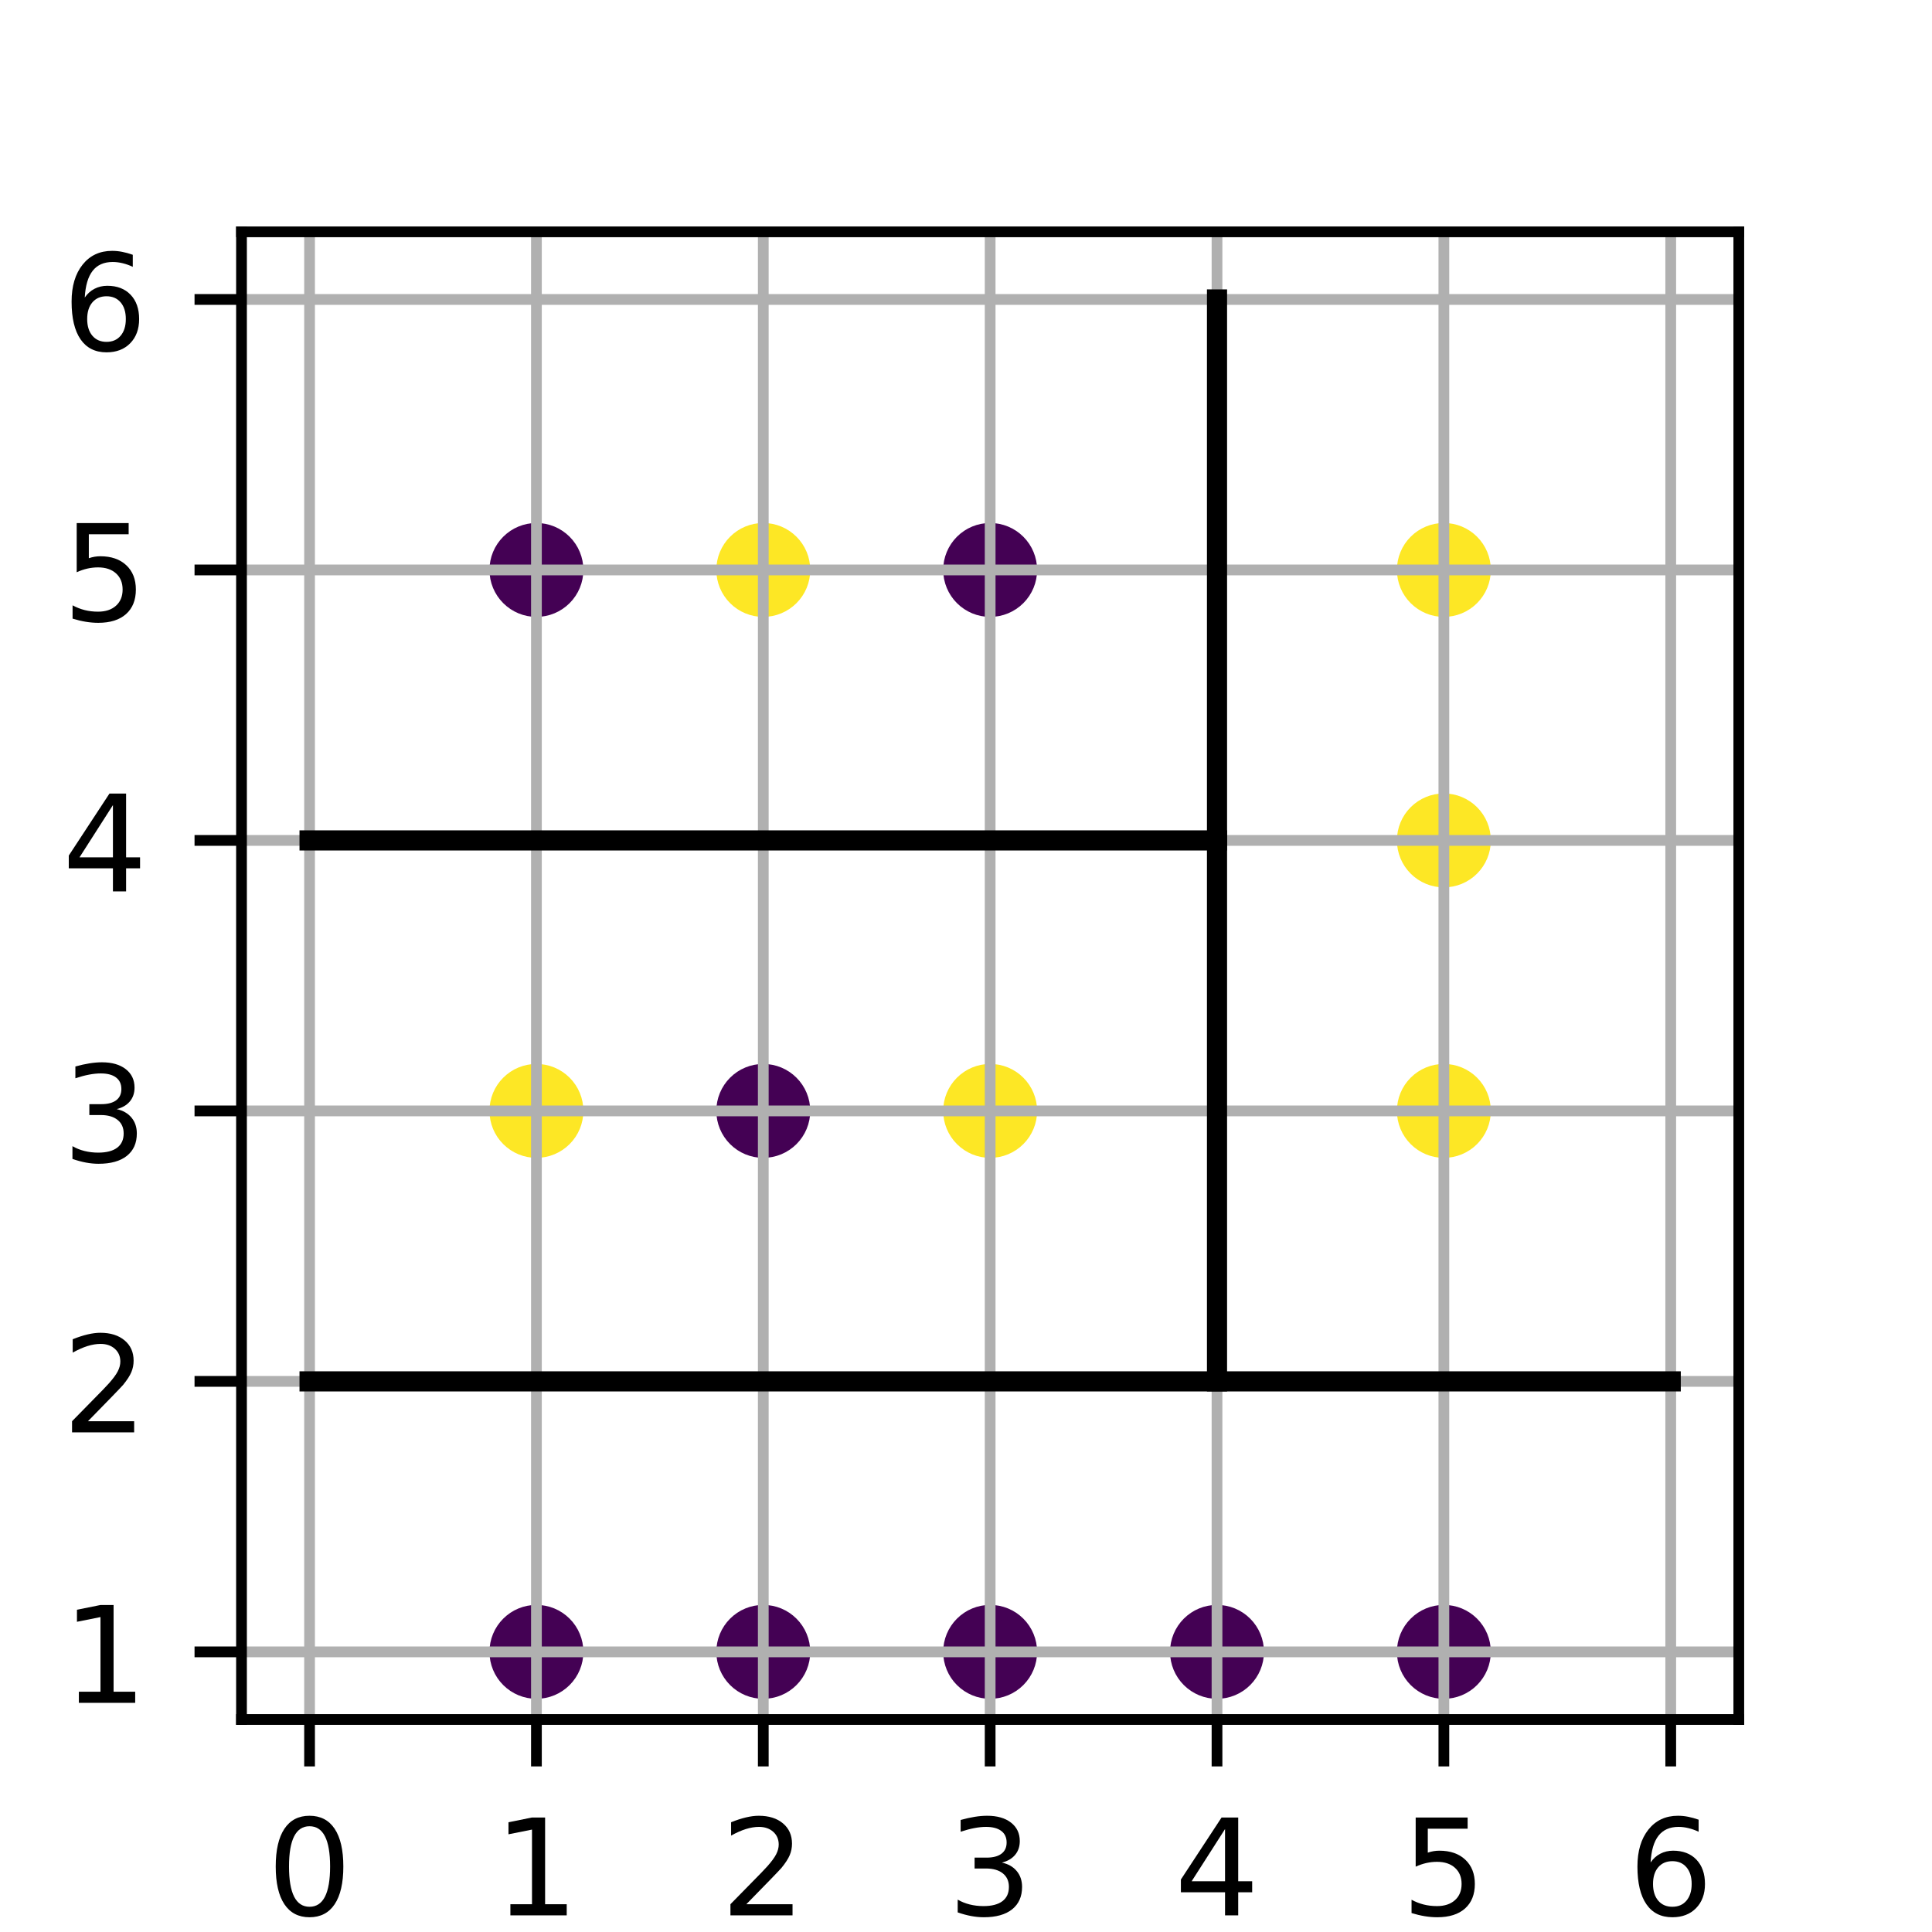
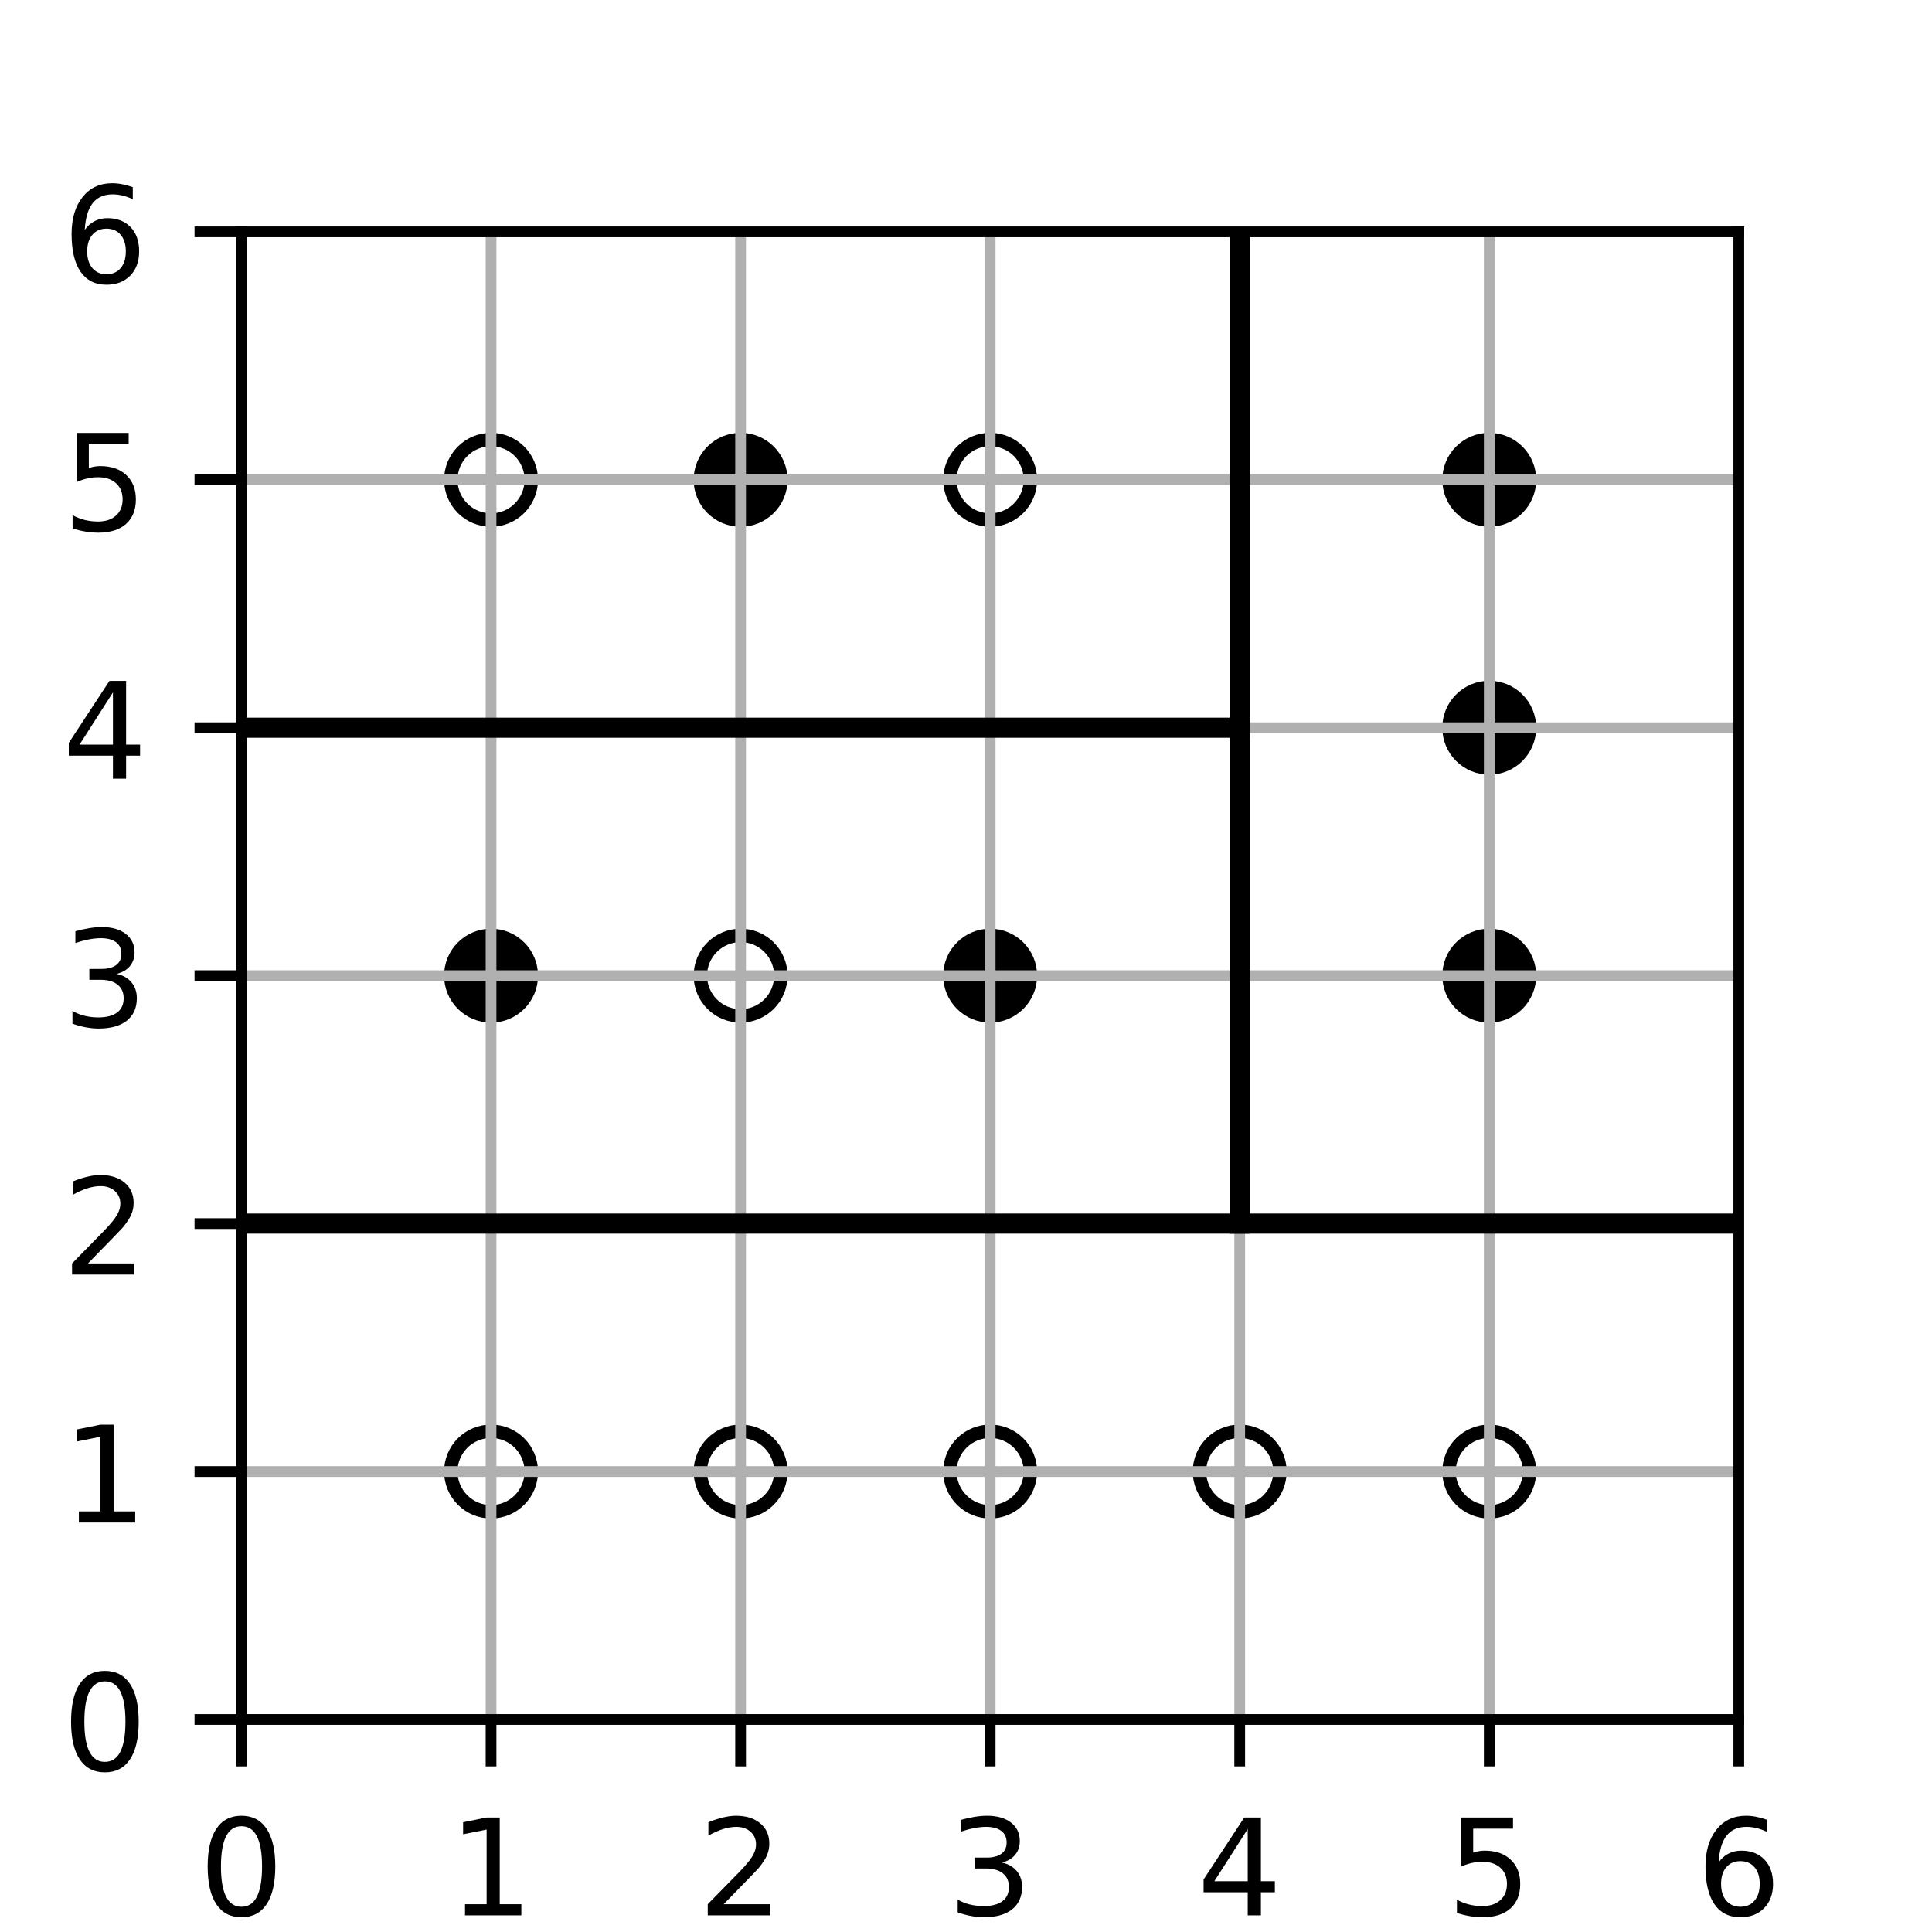
<svg xmlns="http://www.w3.org/2000/svg" xmlns:xlink="http://www.w3.org/1999/xlink" width="144pt" height="144pt" viewBox="0 0 144 144" version="1.1">
  <defs>
    <style type="text/css">*{stroke-linejoin: round; stroke-linecap: butt}</style>
  </defs>
  <g id="figure_1">
    <g id="patch_1">
      <path d="M 0 144  L 144 144  L 144 0  L 0 0  z " style="fill: #ffffff" />
    </g>
    <g id="axes_1">
      <g id="patch_2">
        <path d="M 18 128.16  L 129.6 128.16  L 129.6 17.28  L 18 17.28  z " style="fill: #ffffff" />
      </g>
      <g id="PathCollection_1">
        <defs>
-           <path id="C0_0_faf2b66c76" d="M 0 3  C 0.796 3 1.559 2.684 2.121 2.121  C 2.684 1.559 3 0.796 3 -0  C 3 -0.796 2.684 -1.559 2.121 -2.121  C 1.559 -2.684 0.796 -3 0 -3  C -0.796 -3 -1.559 -2.684 -2.121 -2.121  C -2.684 -1.559 -3 -0.796 -3 0  C -3 0.796 -2.684 1.559 -2.121 2.121  C -1.559 2.684 -0.796 3 0 3  z " />
+           <path id="C0_0_02686f6723" d="M 0 3  C 0.796 3 1.559 2.684 2.121 2.121  C 2.684 1.559 3 0.796 3 -0  C 3 -0.796 2.684 -1.559 2.121 -2.121  C 1.559 -2.684 0.796 -3 0 -3  C -0.796 -3 -1.559 -2.684 -2.121 -2.121  C -2.684 -1.559 -3 -0.796 -3 0  C -3 0.796 -2.684 1.559 -2.121 2.121  C -1.559 2.684 -0.796 3 0 3  z " />
        </defs>
-         <g clip-path="url(#p465a240d62)">
-           <use xlink:href="#C0_0_faf2b66c76" x="39.982" y="123.12" style="fill: #440154; stroke: #440154" />
-         </g>
-         <g clip-path="url(#p465a240d62)">
-           <use xlink:href="#C0_0_faf2b66c76" x="39.982" y="42.48" style="fill: #440154; stroke: #440154" />
-         </g>
-         <g clip-path="url(#p465a240d62)">
-           <use xlink:href="#C0_0_faf2b66c76" x="56.891" y="123.12" style="fill: #440154; stroke: #440154" />
-         </g>
-         <g clip-path="url(#p465a240d62)">
-           <use xlink:href="#C0_0_faf2b66c76" x="56.891" y="82.8" style="fill: #440154; stroke: #440154" />
-         </g>
-         <g clip-path="url(#p465a240d62)">
-           <use xlink:href="#C0_0_faf2b66c76" x="73.8" y="123.12" style="fill: #440154; stroke: #440154" />
-         </g>
-         <g clip-path="url(#p465a240d62)">
-           <use xlink:href="#C0_0_faf2b66c76" x="73.8" y="42.48" style="fill: #440154; stroke: #440154" />
-         </g>
-         <g clip-path="url(#p465a240d62)">
-           <use xlink:href="#C0_0_faf2b66c76" x="90.709" y="123.12" style="fill: #440154; stroke: #440154" />
-         </g>
-         <g clip-path="url(#p465a240d62)">
-           <use xlink:href="#C0_0_faf2b66c76" x="107.618" y="123.12" style="fill: #440154; stroke: #440154" />
-         </g>
-         <g clip-path="url(#p465a240d62)">
-           <use xlink:href="#C0_0_faf2b66c76" x="39.982" y="82.8" style="fill: #fde725; stroke: #fde725" />
-         </g>
-         <g clip-path="url(#p465a240d62)">
-           <use xlink:href="#C0_0_faf2b66c76" x="56.891" y="42.48" style="fill: #fde725; stroke: #fde725" />
-         </g>
-         <g clip-path="url(#p465a240d62)">
-           <use xlink:href="#C0_0_faf2b66c76" x="73.8" y="82.8" style="fill: #fde725; stroke: #fde725" />
-         </g>
-         <g clip-path="url(#p465a240d62)">
-           <use xlink:href="#C0_0_faf2b66c76" x="107.618" y="82.8" style="fill: #fde725; stroke: #fde725" />
-         </g>
-         <g clip-path="url(#p465a240d62)">
-           <use xlink:href="#C0_0_faf2b66c76" x="107.618" y="62.64" style="fill: #fde725; stroke: #fde725" />
-         </g>
-         <g clip-path="url(#p465a240d62)">
-           <use xlink:href="#C0_0_faf2b66c76" x="107.618" y="42.48" style="fill: #fde725; stroke: #fde725" />
+         <g clip-path="url(#p45a25282bd)">
+           <use xlink:href="#C0_0_02686f6723" x="36.6" y="109.68" style="fill: #ffffff; stroke: #000000" />
+         </g>
+         <g clip-path="url(#p45a25282bd)">
+           <use xlink:href="#C0_0_02686f6723" x="36.6" y="35.76" style="fill: #ffffff; stroke: #000000" />
+         </g>
+         <g clip-path="url(#p45a25282bd)">
+           <use xlink:href="#C0_0_02686f6723" x="55.2" y="109.68" style="fill: #ffffff; stroke: #000000" />
+         </g>
+         <g clip-path="url(#p45a25282bd)">
+           <use xlink:href="#C0_0_02686f6723" x="55.2" y="72.72" style="fill: #ffffff; stroke: #000000" />
+         </g>
+         <g clip-path="url(#p45a25282bd)">
+           <use xlink:href="#C0_0_02686f6723" x="73.8" y="109.68" style="fill: #ffffff; stroke: #000000" />
+         </g>
+         <g clip-path="url(#p45a25282bd)">
+           <use xlink:href="#C0_0_02686f6723" x="73.8" y="35.76" style="fill: #ffffff; stroke: #000000" />
+         </g>
+         <g clip-path="url(#p45a25282bd)">
+           <use xlink:href="#C0_0_02686f6723" x="92.4" y="109.68" style="fill: #ffffff; stroke: #000000" />
+         </g>
+         <g clip-path="url(#p45a25282bd)">
+           <use xlink:href="#C0_0_02686f6723" x="111" y="109.68" style="fill: #ffffff; stroke: #000000" />
+         </g>
+         <g clip-path="url(#p45a25282bd)">
+           <use xlink:href="#C0_0_02686f6723" x="36.6" y="72.72" style="stroke: #000000" />
+         </g>
+         <g clip-path="url(#p45a25282bd)">
+           <use xlink:href="#C0_0_02686f6723" x="55.2" y="35.76" style="stroke: #000000" />
+         </g>
+         <g clip-path="url(#p45a25282bd)">
+           <use xlink:href="#C0_0_02686f6723" x="73.8" y="72.72" style="stroke: #000000" />
+         </g>
+         <g clip-path="url(#p45a25282bd)">
+           <use xlink:href="#C0_0_02686f6723" x="111" y="72.72" style="stroke: #000000" />
+         </g>
+         <g clip-path="url(#p45a25282bd)">
+           <use xlink:href="#C0_0_02686f6723" x="111" y="54.24" style="stroke: #000000" />
+         </g>
+         <g clip-path="url(#p45a25282bd)">
+           <use xlink:href="#C0_0_02686f6723" x="111" y="35.76" style="stroke: #000000" />
        </g>
      </g>
      <g id="matplotlib.axis_1">
        <g id="xtick_1">
          <g id="line2d_1">
-             <path d="M 23.073 128.16  L 23.073 17.28  " clip-path="url(#p465a240d62)" style="fill: none; stroke: #b0b0b0; stroke-width: 0.8; stroke-linecap: square" />
+             <path d="M 18 128.16  L 18 17.28  " clip-path="url(#p45a25282bd)" style="fill: none; stroke: #b0b0b0; stroke-width: 0.8; stroke-linecap: square" />
          </g>
          <g id="line2d_2">
            <defs>
-               <path id="m3010a1072e" d="M 0 0  L 0 3.5  " style="stroke: #000000; stroke-width: 0.8" />
+               <path id="m097dbc48b0" d="M 0 0  L 0 3.5  " style="stroke: #000000; stroke-width: 0.8" />
            </defs>
            <g>
-               <use xlink:href="#m3010a1072e" x="23.073" y="128.16" style="stroke: #000000; stroke-width: 0.8" />
+               <use xlink:href="#m097dbc48b0" x="18" y="128.16" style="stroke: #000000; stroke-width: 0.8" />
            </g>
          </g>
          <g id="text_1">
-             <g transform="translate(19.89148 142.7584) scale(0.1 -0.1)">
+             <g transform="translate(14.81875 142.7584) scale(0.1 -0.1)">
              <defs>
                <path id="DejaVuSans-30" d="M 2034 4250  Q 1547 4250 1301 3770  Q 1056 3291 1056 2328  Q 1056 1369 1301 889  Q 1547 409 2034 409  Q 2525 409 2770 889  Q 3016 1369 3016 2328  Q 3016 3291 2770 3770  Q 2525 4250 2034 4250  z M 2034 4750  Q 2819 4750 3233 4129  Q 3647 3509 3647 2328  Q 3647 1150 3233 529  Q 2819 -91 2034 -91  Q 1250 -91 836 529  Q 422 1150 422 2328  Q 422 3509 836 4129  Q 1250 4750 2034 4750  z " transform="scale(0.015625)" />
              </defs>
              <use xlink:href="#DejaVuSans-30" />
            </g>
          </g>
        </g>
        <g id="xtick_2">
          <g id="line2d_3">
-             <path d="M 39.982 128.16  L 39.982 17.28  " clip-path="url(#p465a240d62)" style="fill: none; stroke: #b0b0b0; stroke-width: 0.8; stroke-linecap: square" />
+             <path d="M 36.6 128.16  L 36.6 17.28  " clip-path="url(#p45a25282bd)" style="fill: none; stroke: #b0b0b0; stroke-width: 0.8; stroke-linecap: square" />
          </g>
          <g id="line2d_4">
            <g>
-               <use xlink:href="#m3010a1072e" x="39.982" y="128.16" style="stroke: #000000; stroke-width: 0.8" />
+               <use xlink:href="#m097dbc48b0" x="36.6" y="128.16" style="stroke: #000000; stroke-width: 0.8" />
            </g>
          </g>
          <g id="text_2">
-             <g transform="translate(36.80057 142.7584) scale(0.1 -0.1)">
+             <g transform="translate(33.41875 142.7584) scale(0.1 -0.1)">
              <defs>
                <path id="DejaVuSans-31" d="M 794 531  L 1825 531  L 1825 4091  L 703 3866  L 703 4441  L 1819 4666  L 2450 4666  L 2450 531  L 3481 531  L 3481 0  L 794 0  L 794 531  z " transform="scale(0.015625)" />
              </defs>
              <use xlink:href="#DejaVuSans-31" />
            </g>
          </g>
        </g>
        <g id="xtick_3">
          <g id="line2d_5">
-             <path d="M 56.891 128.16  L 56.891 17.28  " clip-path="url(#p465a240d62)" style="fill: none; stroke: #b0b0b0; stroke-width: 0.8; stroke-linecap: square" />
+             <path d="M 55.2 128.16  L 55.2 17.28  " clip-path="url(#p45a25282bd)" style="fill: none; stroke: #b0b0b0; stroke-width: 0.8; stroke-linecap: square" />
          </g>
          <g id="line2d_6">
            <g>
-               <use xlink:href="#m3010a1072e" x="56.891" y="128.16" style="stroke: #000000; stroke-width: 0.8" />
+               <use xlink:href="#m097dbc48b0" x="55.2" y="128.16" style="stroke: #000000; stroke-width: 0.8" />
            </g>
          </g>
          <g id="text_3">
-             <g transform="translate(53.70966 142.7584) scale(0.1 -0.1)">
+             <g transform="translate(52.01875 142.7584) scale(0.1 -0.1)">
              <defs>
                <path id="DejaVuSans-32" d="M 1228 531  L 3431 531  L 3431 0  L 469 0  L 469 531  Q 828 903 1448 1529  Q 2069 2156 2228 2338  Q 2531 2678 2651 2914  Q 2772 3150 2772 3378  Q 2772 3750 2511 3984  Q 2250 4219 1831 4219  Q 1534 4219 1204 4116  Q 875 4013 500 3803  L 500 4441  Q 881 4594 1212 4672  Q 1544 4750 1819 4750  Q 2544 4750 2975 4387  Q 3406 4025 3406 3419  Q 3406 3131 3298 2873  Q 3191 2616 2906 2266  Q 2828 2175 2409 1742  Q 1991 1309 1228 531  z " transform="scale(0.015625)" />
              </defs>
              <use xlink:href="#DejaVuSans-32" />
            </g>
          </g>
        </g>
        <g id="xtick_4">
          <g id="line2d_7">
-             <path d="M 73.8 128.16  L 73.8 17.28  " clip-path="url(#p465a240d62)" style="fill: none; stroke: #b0b0b0; stroke-width: 0.8; stroke-linecap: square" />
+             <path d="M 73.8 128.16  L 73.8 17.28  " clip-path="url(#p45a25282bd)" style="fill: none; stroke: #b0b0b0; stroke-width: 0.8; stroke-linecap: square" />
          </g>
          <g id="line2d_8">
            <g>
-               <use xlink:href="#m3010a1072e" x="73.8" y="128.16" style="stroke: #000000; stroke-width: 0.8" />
+               <use xlink:href="#m097dbc48b0" x="73.8" y="128.16" style="stroke: #000000; stroke-width: 0.8" />
            </g>
          </g>
          <g id="text_4">
            <g transform="translate(70.61875 142.7584) scale(0.1 -0.1)">
              <defs>
                <path id="DejaVuSans-33" d="M 2597 2516  Q 3050 2419 3304 2112  Q 3559 1806 3559 1356  Q 3559 666 3084 287  Q 2609 -91 1734 -91  Q 1441 -91 1130 -33  Q 819 25 488 141  L 488 750  Q 750 597 1062 519  Q 1375 441 1716 441  Q 2309 441 2620 675  Q 2931 909 2931 1356  Q 2931 1769 2642 2001  Q 2353 2234 1838 2234  L 1294 2234  L 1294 2753  L 1863 2753  Q 2328 2753 2575 2939  Q 2822 3125 2822 3475  Q 2822 3834 2567 4026  Q 2313 4219 1838 4219  Q 1578 4219 1281 4162  Q 984 4106 628 3988  L 628 4550  Q 988 4650 1302 4700  Q 1616 4750 1894 4750  Q 2613 4750 3031 4423  Q 3450 4097 3450 3541  Q 3450 3153 3228 2886  Q 3006 2619 2597 2516  z " transform="scale(0.015625)" />
              </defs>
              <use xlink:href="#DejaVuSans-33" />
            </g>
          </g>
        </g>
        <g id="xtick_5">
          <g id="line2d_9">
-             <path d="M 90.709 128.16  L 90.709 17.28  " clip-path="url(#p465a240d62)" style="fill: none; stroke: #b0b0b0; stroke-width: 0.8; stroke-linecap: square" />
+             <path d="M 92.4 128.16  L 92.4 17.28  " clip-path="url(#p45a25282bd)" style="fill: none; stroke: #b0b0b0; stroke-width: 0.8; stroke-linecap: square" />
          </g>
          <g id="line2d_10">
            <g>
-               <use xlink:href="#m3010a1072e" x="90.709" y="128.16" style="stroke: #000000; stroke-width: 0.8" />
+               <use xlink:href="#m097dbc48b0" x="92.4" y="128.16" style="stroke: #000000; stroke-width: 0.8" />
            </g>
          </g>
          <g id="text_5">
-             <g transform="translate(87.52784 142.7584) scale(0.1 -0.1)">
+             <g transform="translate(89.21875 142.7584) scale(0.1 -0.1)">
              <defs>
                <path id="DejaVuSans-34" d="M 2419 4116  L 825 1625  L 2419 1625  L 2419 4116  z M 2253 4666  L 3047 4666  L 3047 1625  L 3713 1625  L 3713 1100  L 3047 1100  L 3047 0  L 2419 0  L 2419 1100  L 313 1100  L 313 1709  L 2253 4666  z " transform="scale(0.015625)" />
              </defs>
              <use xlink:href="#DejaVuSans-34" />
            </g>
          </g>
        </g>
        <g id="xtick_6">
          <g id="line2d_11">
-             <path d="M 107.618 128.16  L 107.618 17.28  " clip-path="url(#p465a240d62)" style="fill: none; stroke: #b0b0b0; stroke-width: 0.8; stroke-linecap: square" />
+             <path d="M 111 128.16  L 111 17.28  " clip-path="url(#p45a25282bd)" style="fill: none; stroke: #b0b0b0; stroke-width: 0.8; stroke-linecap: square" />
          </g>
          <g id="line2d_12">
            <g>
-               <use xlink:href="#m3010a1072e" x="107.618" y="128.16" style="stroke: #000000; stroke-width: 0.8" />
+               <use xlink:href="#m097dbc48b0" x="111" y="128.16" style="stroke: #000000; stroke-width: 0.8" />
            </g>
          </g>
          <g id="text_6">
-             <g transform="translate(104.4369 142.7584) scale(0.1 -0.1)">
+             <g transform="translate(107.8187 142.7584) scale(0.1 -0.1)">
              <defs>
                <path id="DejaVuSans-35" d="M 691 4666  L 3169 4666  L 3169 4134  L 1269 4134  L 1269 2991  Q 1406 3038 1543 3061  Q 1681 3084 1819 3084  Q 2600 3084 3056 2656  Q 3513 2228 3513 1497  Q 3513 744 3044 326  Q 2575 -91 1722 -91  Q 1428 -91 1123 -41  Q 819 9 494 109  L 494 744  Q 775 591 1075 516  Q 1375 441 1709 441  Q 2250 441 2565 725  Q 2881 1009 2881 1497  Q 2881 1984 2565 2268  Q 2250 2553 1709 2553  Q 1456 2553 1204 2497  Q 953 2441 691 2322  L 691 4666  z " transform="scale(0.015625)" />
              </defs>
              <use xlink:href="#DejaVuSans-35" />
            </g>
          </g>
        </g>
        <g id="xtick_7">
          <g id="line2d_13">
-             <path d="M 124.527 128.16  L 124.527 17.28  " clip-path="url(#p465a240d62)" style="fill: none; stroke: #b0b0b0; stroke-width: 0.8; stroke-linecap: square" />
+             <path d="M 129.6 128.16  L 129.6 17.28  " clip-path="url(#p45a25282bd)" style="fill: none; stroke: #b0b0b0; stroke-width: 0.8; stroke-linecap: square" />
          </g>
          <g id="line2d_14">
            <g>
-               <use xlink:href="#m3010a1072e" x="124.527" y="128.16" style="stroke: #000000; stroke-width: 0.8" />
+               <use xlink:href="#m097dbc48b0" x="129.6" y="128.16" style="stroke: #000000; stroke-width: 0.8" />
            </g>
          </g>
          <g id="text_7">
-             <g transform="translate(121.346 142.7584) scale(0.1 -0.1)">
+             <g transform="translate(126.4188 142.7584) scale(0.1 -0.1)">
              <defs>
                <path id="DejaVuSans-36" d="M 2113 2584  Q 1688 2584 1439 2293  Q 1191 2003 1191 1497  Q 1191 994 1439 701  Q 1688 409 2113 409  Q 2538 409 2786 701  Q 3034 994 3034 1497  Q 3034 2003 2786 2293  Q 2538 2584 2113 2584  z M 3366 4563  L 3366 3988  Q 3128 4100 2886 4159  Q 2644 4219 2406 4219  Q 1781 4219 1451 3797  Q 1122 3375 1075 2522  Q 1259 2794 1537 2939  Q 1816 3084 2150 3084  Q 2853 3084 3261 2657  Q 3669 2231 3669 1497  Q 3669 778 3244 343  Q 2819 -91 2113 -91  Q 1303 -91 875 529  Q 447 1150 447 2328  Q 447 3434 972 4092  Q 1497 4750 2381 4750  Q 2619 4750 2861 4703  Q 3103 4656 3366 4563  z " transform="scale(0.015625)" />
              </defs>
              <use xlink:href="#DejaVuSans-36" />
            </g>
          </g>
        </g>
      </g>
      <g id="matplotlib.axis_2">
        <g id="ytick_1">
          <g id="line2d_15">
-             <path d="M 18 123.12  L 129.6 123.12  " clip-path="url(#p465a240d62)" style="fill: none; stroke: #b0b0b0; stroke-width: 0.8; stroke-linecap: square" />
+             <path d="M 18 128.16  L 129.6 128.16  " clip-path="url(#p45a25282bd)" style="fill: none; stroke: #b0b0b0; stroke-width: 0.8; stroke-linecap: square" />
          </g>
          <g id="line2d_16">
            <defs>
-               <path id="m6dc95bab97" d="M 0 0  L -3.5 0  " style="stroke: #000000; stroke-width: 0.8" />
+               <path id="me003844c7c" d="M 0 0  L -3.5 0  " style="stroke: #000000; stroke-width: 0.8" />
            </defs>
            <g>
-               <use xlink:href="#m6dc95bab97" x="18" y="123.12" style="stroke: #000000; stroke-width: 0.8" />
+               <use xlink:href="#me003844c7c" x="18" y="128.16" style="stroke: #000000; stroke-width: 0.8" />
            </g>
          </g>
          <g id="text_8">
-             <g transform="translate(4.6375 126.9192) scale(0.1 -0.1)">
-               <use xlink:href="#DejaVuSans-31" />
+             <g transform="translate(4.6375 131.9592) scale(0.1 -0.1)">
+               <use xlink:href="#DejaVuSans-30" />
            </g>
          </g>
        </g>
        <g id="ytick_2">
          <g id="line2d_17">
-             <path d="M 18 102.96  L 129.6 102.96  " clip-path="url(#p465a240d62)" style="fill: none; stroke: #b0b0b0; stroke-width: 0.8; stroke-linecap: square" />
+             <path d="M 18 109.68  L 129.6 109.68  " clip-path="url(#p45a25282bd)" style="fill: none; stroke: #b0b0b0; stroke-width: 0.8; stroke-linecap: square" />
          </g>
          <g id="line2d_18">
            <g>
-               <use xlink:href="#m6dc95bab97" x="18" y="102.96" style="stroke: #000000; stroke-width: 0.8" />
+               <use xlink:href="#me003844c7c" x="18" y="109.68" style="stroke: #000000; stroke-width: 0.8" />
            </g>
          </g>
          <g id="text_9">
-             <g transform="translate(4.6375 106.7592) scale(0.1 -0.1)">
-               <use xlink:href="#DejaVuSans-32" />
+             <g transform="translate(4.6375 113.4792) scale(0.1 -0.1)">
+               <use xlink:href="#DejaVuSans-31" />
            </g>
          </g>
        </g>
        <g id="ytick_3">
          <g id="line2d_19">
-             <path d="M 18 82.8  L 129.6 82.8  " clip-path="url(#p465a240d62)" style="fill: none; stroke: #b0b0b0; stroke-width: 0.8; stroke-linecap: square" />
+             <path d="M 18 91.2  L 129.6 91.2  " clip-path="url(#p45a25282bd)" style="fill: none; stroke: #b0b0b0; stroke-width: 0.8; stroke-linecap: square" />
          </g>
          <g id="line2d_20">
            <g>
-               <use xlink:href="#m6dc95bab97" x="18" y="82.8" style="stroke: #000000; stroke-width: 0.8" />
+               <use xlink:href="#me003844c7c" x="18" y="91.2" style="stroke: #000000; stroke-width: 0.8" />
            </g>
          </g>
          <g id="text_10">
-             <g transform="translate(4.6375 86.59922) scale(0.1 -0.1)">
-               <use xlink:href="#DejaVuSans-33" />
+             <g transform="translate(4.6375 94.99922) scale(0.1 -0.1)">
+               <use xlink:href="#DejaVuSans-32" />
            </g>
          </g>
        </g>
        <g id="ytick_4">
          <g id="line2d_21">
-             <path d="M 18 62.64  L 129.6 62.64  " clip-path="url(#p465a240d62)" style="fill: none; stroke: #b0b0b0; stroke-width: 0.8; stroke-linecap: square" />
+             <path d="M 18 72.72  L 129.6 72.72  " clip-path="url(#p45a25282bd)" style="fill: none; stroke: #b0b0b0; stroke-width: 0.8; stroke-linecap: square" />
          </g>
          <g id="line2d_22">
            <g>
-               <use xlink:href="#m6dc95bab97" x="18" y="62.64" style="stroke: #000000; stroke-width: 0.8" />
+               <use xlink:href="#me003844c7c" x="18" y="72.72" style="stroke: #000000; stroke-width: 0.8" />
            </g>
          </g>
          <g id="text_11">
-             <g transform="translate(4.6375 66.43922) scale(0.1 -0.1)">
-               <use xlink:href="#DejaVuSans-34" />
+             <g transform="translate(4.6375 76.51922) scale(0.1 -0.1)">
+               <use xlink:href="#DejaVuSans-33" />
            </g>
          </g>
        </g>
        <g id="ytick_5">
          <g id="line2d_23">
-             <path d="M 18 42.48  L 129.6 42.48  " clip-path="url(#p465a240d62)" style="fill: none; stroke: #b0b0b0; stroke-width: 0.8; stroke-linecap: square" />
+             <path d="M 18 54.24  L 129.6 54.24  " clip-path="url(#p45a25282bd)" style="fill: none; stroke: #b0b0b0; stroke-width: 0.8; stroke-linecap: square" />
          </g>
          <g id="line2d_24">
            <g>
-               <use xlink:href="#m6dc95bab97" x="18" y="42.48" style="stroke: #000000; stroke-width: 0.8" />
+               <use xlink:href="#me003844c7c" x="18" y="54.24" style="stroke: #000000; stroke-width: 0.8" />
            </g>
          </g>
          <g id="text_12">
-             <g transform="translate(4.6375 46.27922) scale(0.1 -0.1)">
-               <use xlink:href="#DejaVuSans-35" />
+             <g transform="translate(4.6375 58.03922) scale(0.1 -0.1)">
+               <use xlink:href="#DejaVuSans-34" />
            </g>
          </g>
        </g>
        <g id="ytick_6">
          <g id="line2d_25">
-             <path d="M 18 22.32  L 129.6 22.32  " clip-path="url(#p465a240d62)" style="fill: none; stroke: #b0b0b0; stroke-width: 0.8; stroke-linecap: square" />
+             <path d="M 18 35.76  L 129.6 35.76  " clip-path="url(#p45a25282bd)" style="fill: none; stroke: #b0b0b0; stroke-width: 0.8; stroke-linecap: square" />
          </g>
          <g id="line2d_26">
            <g>
-               <use xlink:href="#m6dc95bab97" x="18" y="22.32" style="stroke: #000000; stroke-width: 0.8" />
+               <use xlink:href="#me003844c7c" x="18" y="35.76" style="stroke: #000000; stroke-width: 0.8" />
            </g>
          </g>
          <g id="text_13">
-             <g transform="translate(4.6375 26.11922) scale(0.1 -0.1)">
+             <g transform="translate(4.6375 39.55922) scale(0.1 -0.1)">
+               <use xlink:href="#DejaVuSans-35" />
+             </g>
+           </g>
+         </g>
+         <g id="ytick_7">
+           <g id="line2d_27">
+             <path d="M 18 17.28  L 129.6 17.28  " clip-path="url(#p45a25282bd)" style="fill: none; stroke: #b0b0b0; stroke-width: 0.8; stroke-linecap: square" />
+           </g>
+           <g id="line2d_28">
+             <g>
+               <use xlink:href="#me003844c7c" x="18" y="17.28" style="stroke: #000000; stroke-width: 0.8" />
+             </g>
+           </g>
+           <g id="text_14">
+             <g transform="translate(4.6375 21.07922) scale(0.1 -0.1)">
              <use xlink:href="#DejaVuSans-36" />
            </g>
          </g>
        </g>
      </g>
-       <g id="line2d_27">
-         <path d="M 23.073 102.96  L 124.527 102.96  " clip-path="url(#p465a240d62)" style="fill: none; stroke: #000000; stroke-width: 1.5; stroke-linecap: square" />
-       </g>
-       <g id="line2d_28">
-         <path d="M 23.073 62.64  L 90.709 62.64  " clip-path="url(#p465a240d62)" style="fill: none; stroke: #000000; stroke-width: 1.5; stroke-linecap: square" />
-       </g>
      <g id="line2d_29">
-         <path d="M 90.709 102.96  L 90.709 22.32  " clip-path="url(#p465a240d62)" style="fill: none; stroke: #000000; stroke-width: 1.5; stroke-linecap: square" />
+         <path d="M 18 91.2  L 129.6 91.2  " clip-path="url(#p45a25282bd)" style="fill: none; stroke: #000000; stroke-width: 1.5; stroke-linecap: square" />
+       </g>
+       <g id="line2d_30">
+         <path d="M 18 54.24  L 92.4 54.24  " clip-path="url(#p45a25282bd)" style="fill: none; stroke: #000000; stroke-width: 1.5; stroke-linecap: square" />
+       </g>
+       <g id="line2d_31">
+         <path d="M 92.4 91.2  L 92.4 17.28  " clip-path="url(#p45a25282bd)" style="fill: none; stroke: #000000; stroke-width: 1.5; stroke-linecap: square" />
      </g>
      <g id="patch_3">
        <path d="M 18 128.16  L 18 17.28  " style="fill: none; stroke: #000000; stroke-width: 0.8; stroke-linejoin: miter; stroke-linecap: square" />
      </g>
      <g id="patch_4">
        <path d="M 129.6 128.16  L 129.6 17.28  " style="fill: none; stroke: #000000; stroke-width: 0.8; stroke-linejoin: miter; stroke-linecap: square" />
      </g>
      <g id="patch_5">
        <path d="M 18 128.16  L 129.6 128.16  " style="fill: none; stroke: #000000; stroke-width: 0.8; stroke-linejoin: miter; stroke-linecap: square" />
      </g>
      <g id="patch_6">
        <path d="M 18 17.28  L 129.6 17.28  " style="fill: none; stroke: #000000; stroke-width: 0.8; stroke-linejoin: miter; stroke-linecap: square" />
      </g>
    </g>
  </g>
  <defs>
-     <clipPath id="p465a240d62">
+     <clipPath id="p45a25282bd">
      <rect x="18" y="17.28" width="111.6" height="110.88" />
    </clipPath>
  </defs>
</svg>
